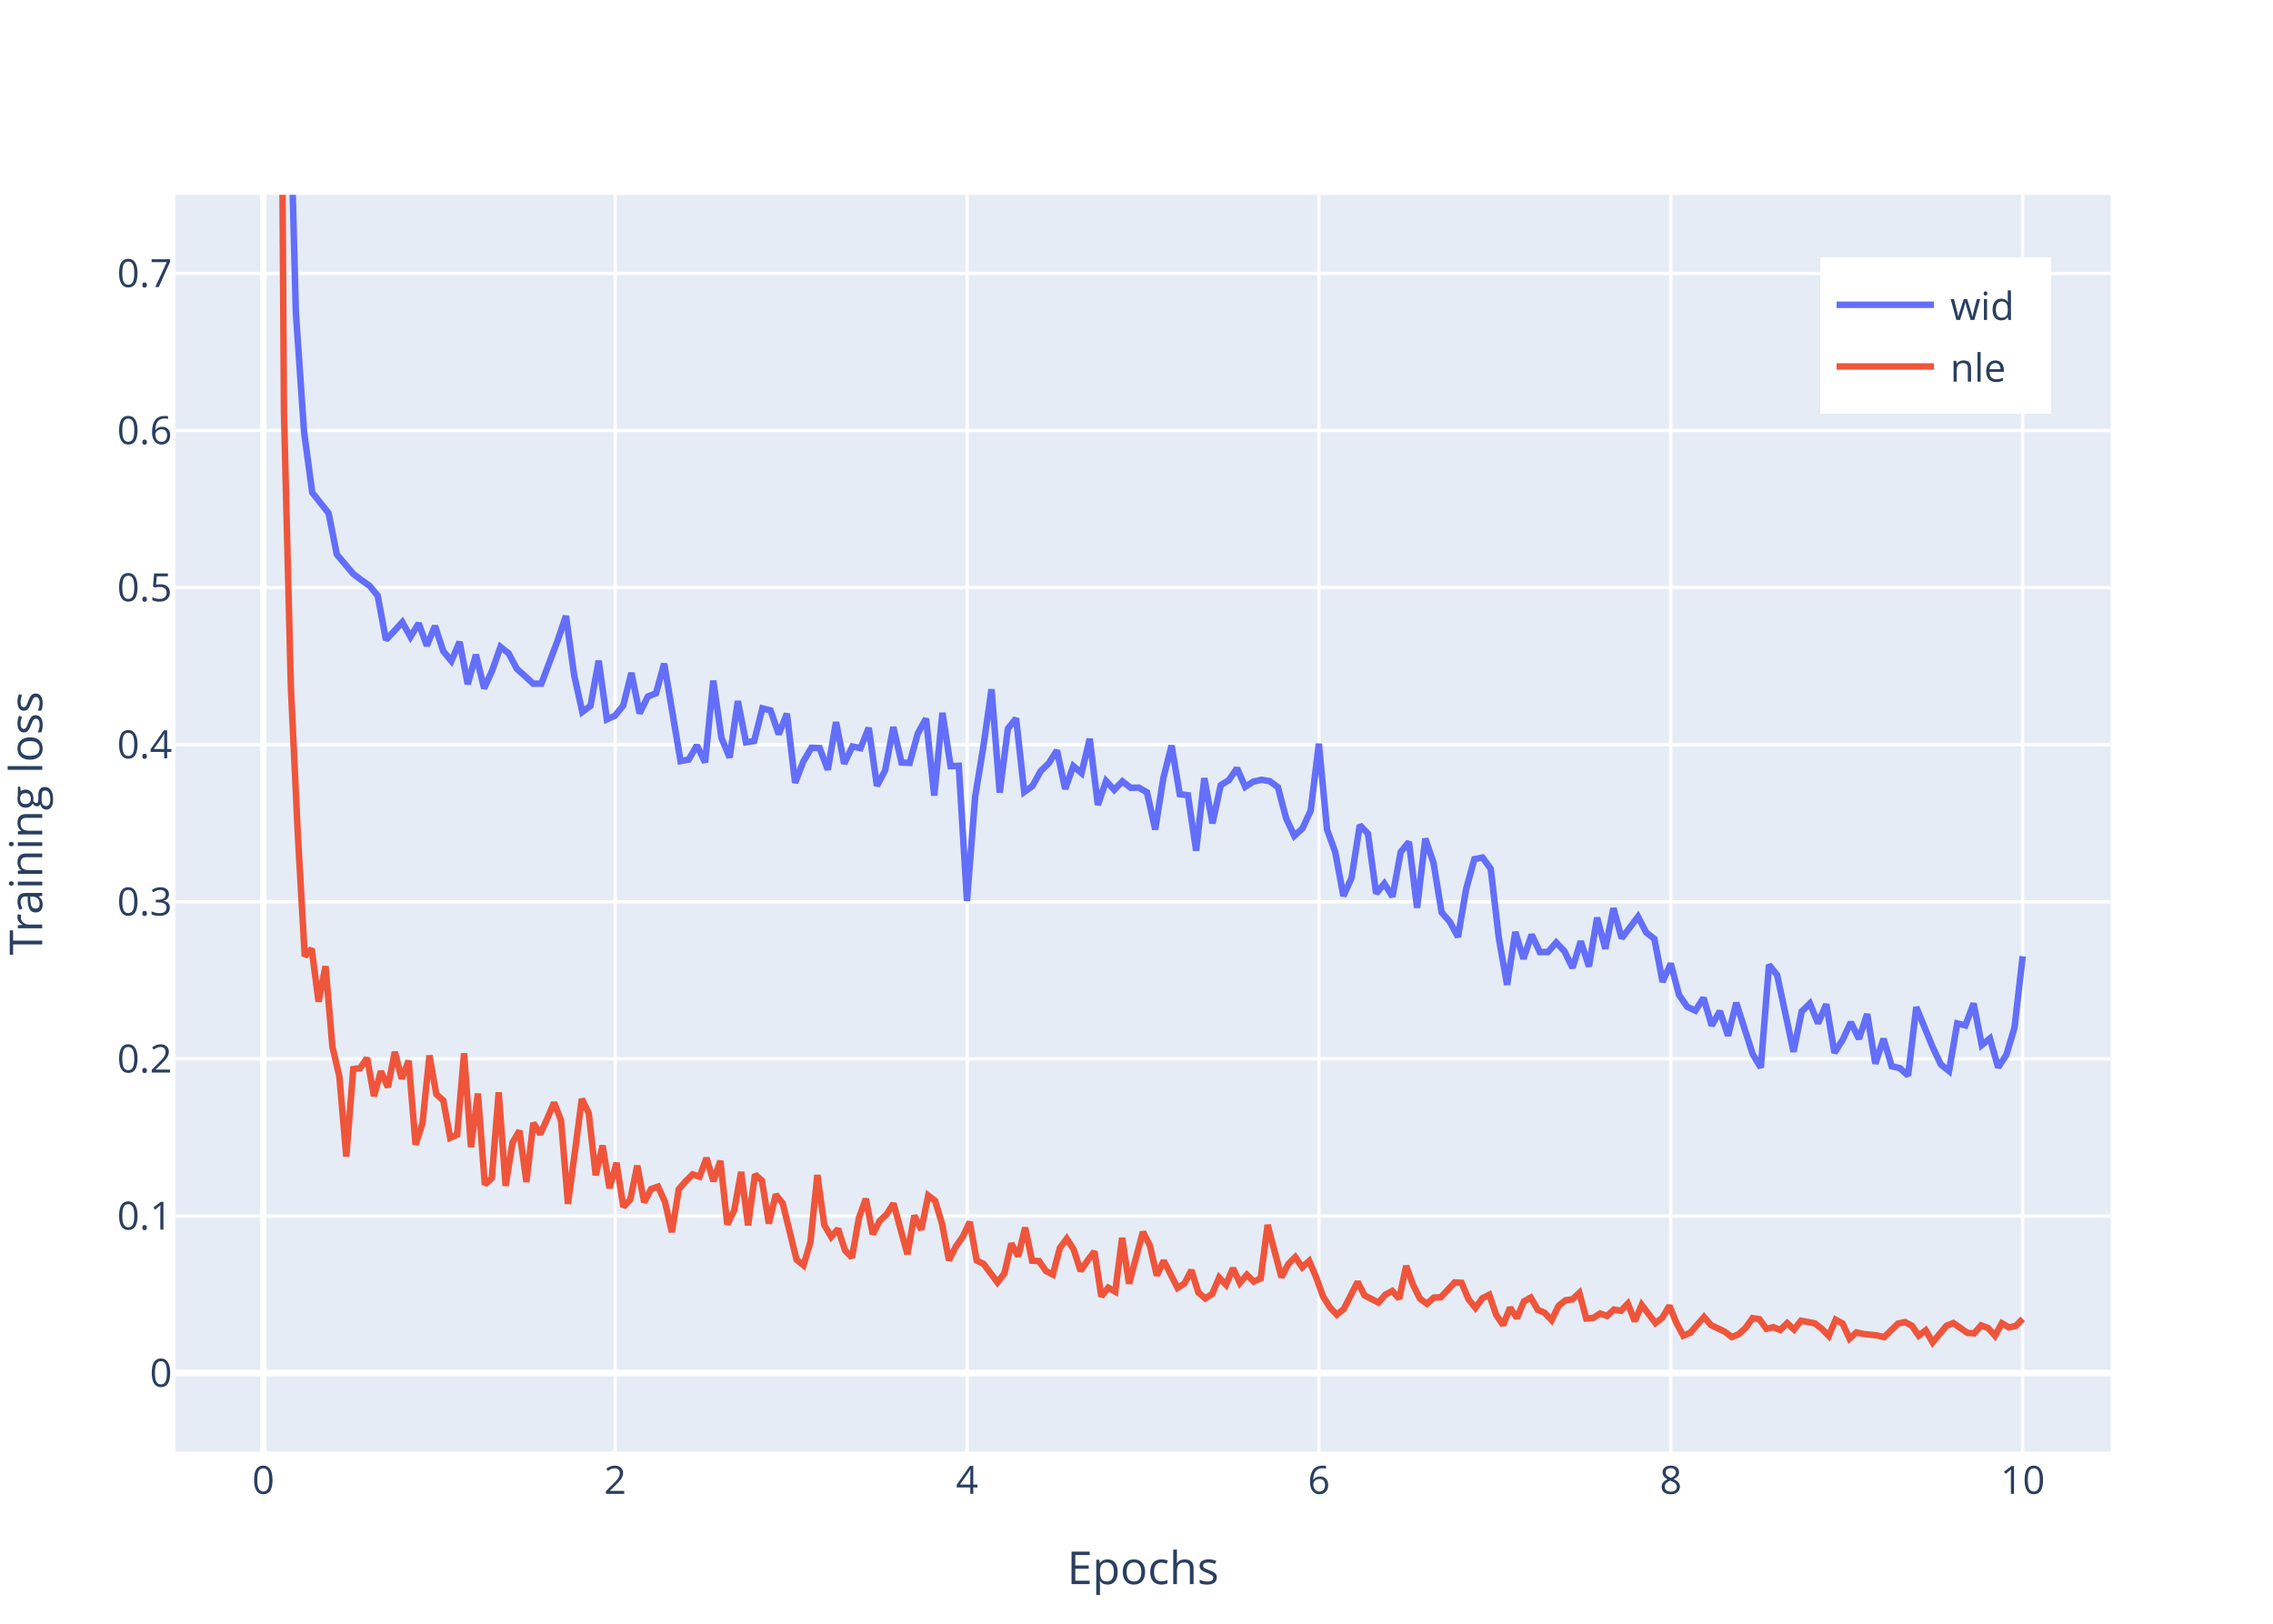
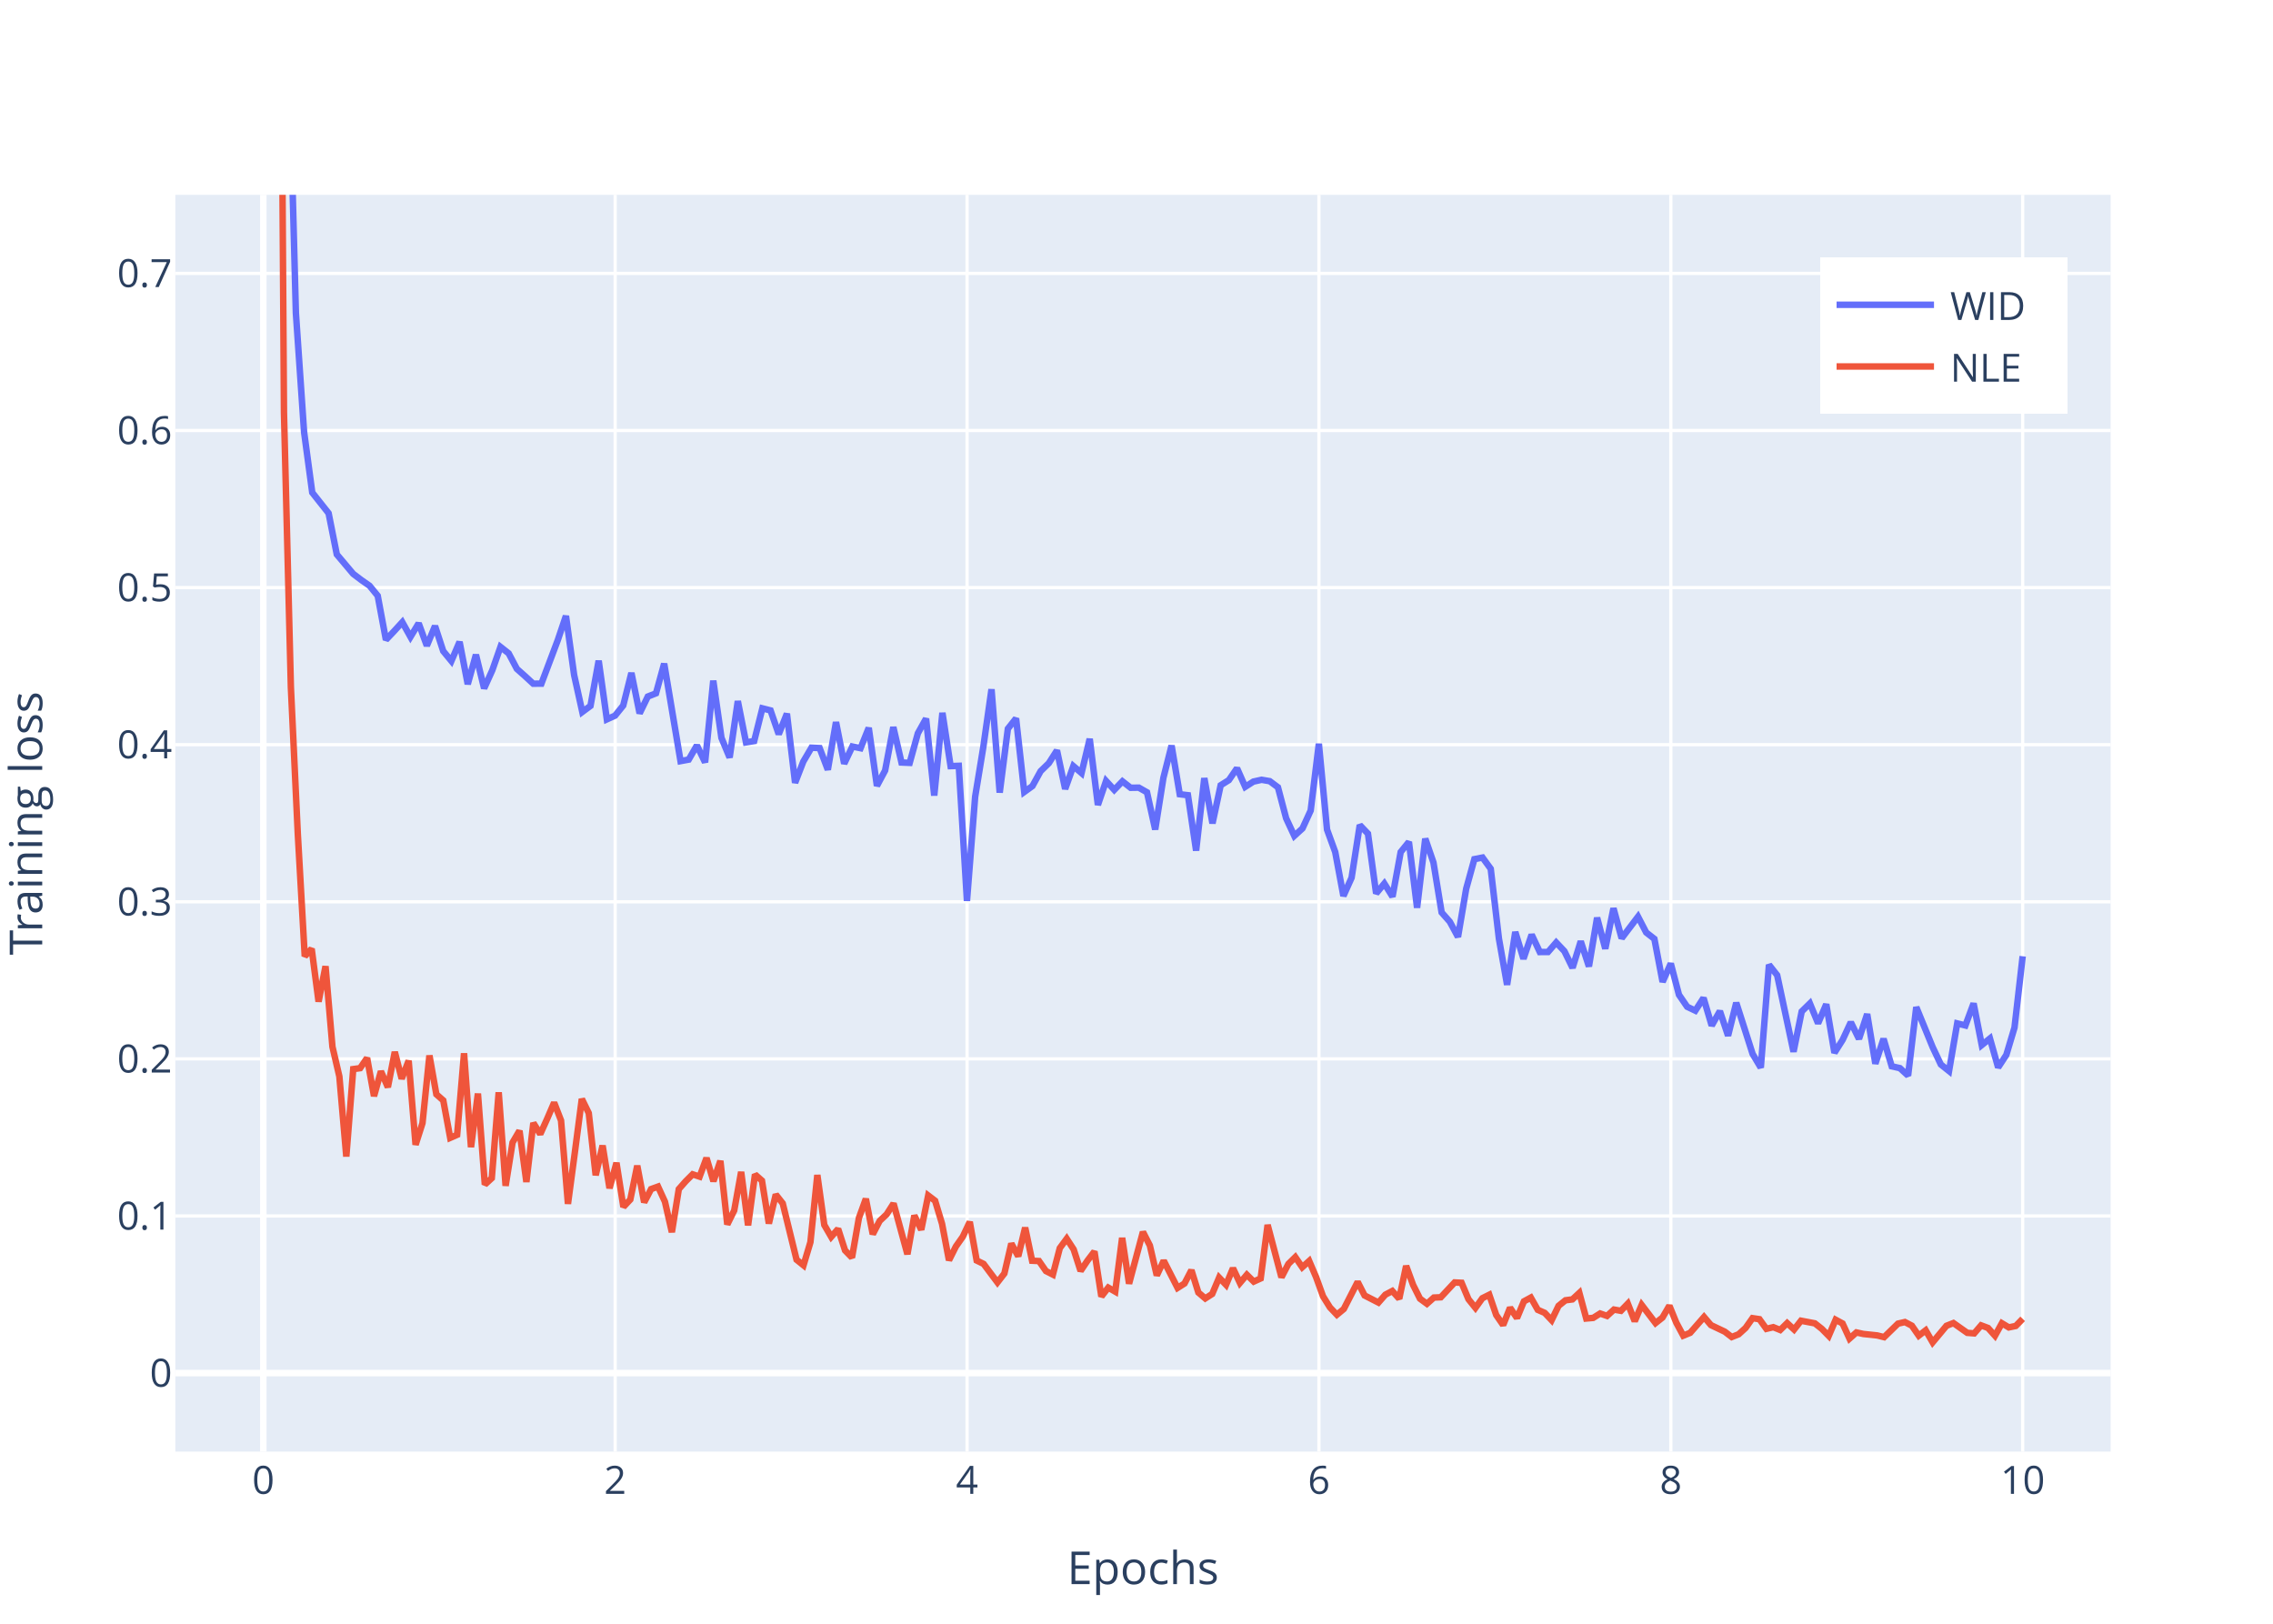
<svg xmlns="http://www.w3.org/2000/svg" class="main-svg" width="700" height="500" style="" viewBox="0 0 700 500">
  <rect x="0" y="0" width="700" height="500" style="fill: rgb(255, 255, 255); fill-opacity: 1;" />
-   <defs id="defs-74ca4a">
+   <defs id="defs-22270e">
    <g class="clips">
-       <clipPath id="clip74ca4axyplot" class="plotclip">
+       <clipPath id="clip22270exyplot" class="plotclip">
        <rect width="596" height="387" />
      </clipPath>
-       <clipPath class="axesclip" id="clip74ca4ax">
+       <clipPath class="axesclip" id="clip22270ex">
        <rect x="54" y="0" width="596" height="500" />
      </clipPath>
-       <clipPath class="axesclip" id="clip74ca4ay">
+       <clipPath class="axesclip" id="clip22270ey">
        <rect x="0" y="60" width="700" height="387" />
      </clipPath>
-       <clipPath class="axesclip" id="clip74ca4axy">
+       <clipPath class="axesclip" id="clip22270exy">
        <rect x="54" y="60" width="596" height="387" />
      </clipPath>
    </g>
    <g class="gradients" />
  </defs>
  <g class="bglayer">
    <rect class="bg" x="54" y="60" width="596" height="387" style="fill: rgb(229, 236, 246); fill-opacity: 1; stroke-width: 0;" />
  </g>
  <g class="layer-below">
    <g class="imagelayer" />
    <g class="shapelayer" />
  </g>
  <g class="cartesianlayer">
    <g class="subplot xy">
      <g class="layer-subplot">
        <g class="shapelayer" />
        <g class="imagelayer" />
      </g>
      <g class="gridlayer">
        <g class="x">
          <path class="xgrid crisp" transform="translate(189.45,0)" d="M0,60v387" style="stroke: rgb(255, 255, 255); stroke-opacity: 1; stroke-width: 1px;" />
          <path class="xgrid crisp" transform="translate(297.82,0)" d="M0,60v387" style="stroke: rgb(255, 255, 255); stroke-opacity: 1; stroke-width: 1px;" />
          <path class="xgrid crisp" transform="translate(406.18,0)" d="M0,60v387" style="stroke: rgb(255, 255, 255); stroke-opacity: 1; stroke-width: 1px;" />
          <path class="xgrid crisp" transform="translate(514.55,0)" d="M0,60v387" style="stroke: rgb(255, 255, 255); stroke-opacity: 1; stroke-width: 1px;" />
          <path class="xgrid crisp" transform="translate(622.91,0)" d="M0,60v387" style="stroke: rgb(255, 255, 255); stroke-opacity: 1; stroke-width: 1px;" />
        </g>
        <g class="y">
          <path class="ygrid crisp" transform="translate(0,374.44)" d="M54,0h596" style="stroke: rgb(255, 255, 255); stroke-opacity: 1; stroke-width: 1px;" />
          <path class="ygrid crisp" transform="translate(0,326.06)" d="M54,0h596" style="stroke: rgb(255, 255, 255); stroke-opacity: 1; stroke-width: 1px;" />
          <path class="ygrid crisp" transform="translate(0,277.69)" d="M54,0h596" style="stroke: rgb(255, 255, 255); stroke-opacity: 1; stroke-width: 1px;" />
          <path class="ygrid crisp" transform="translate(0,229.31)" d="M54,0h596" style="stroke: rgb(255, 255, 255); stroke-opacity: 1; stroke-width: 1px;" />
          <path class="ygrid crisp" transform="translate(0,180.94)" d="M54,0h596" style="stroke: rgb(255, 255, 255); stroke-opacity: 1; stroke-width: 1px;" />
          <path class="ygrid crisp" transform="translate(0,132.56)" d="M54,0h596" style="stroke: rgb(255, 255, 255); stroke-opacity: 1; stroke-width: 1px;" />
          <path class="ygrid crisp" transform="translate(0,84.19)" d="M54,0h596" style="stroke: rgb(255, 255, 255); stroke-opacity: 1; stroke-width: 1px;" />
        </g>
      </g>
      <g class="zerolinelayer">
        <path class="xzl zl crisp" transform="translate(81.09,0)" d="M0,60v387" style="stroke: rgb(255, 255, 255); stroke-opacity: 1; stroke-width: 2px;" />
        <path class="yzl zl crisp" transform="translate(0,422.81)" d="M54,0h596" style="stroke: rgb(255, 255, 255); stroke-opacity: 1; stroke-width: 2px;" />
      </g>
      <path class="xlines-below" />
      <path class="ylines-below" />
      <g class="overlines-below" />
      <g class="xaxislayer-below" />
      <g class="yaxislayer-below" />
      <g class="overaxes-below" />
-       <g class="plot" transform="translate(54,60)" clip-path="url('#clip74ca4axyplot')">
+       <g class="plot" transform="translate(54,60)" clip-path="url('#clip22270exyplot')">
        <g class="scatterlayer mlayer">
-           <g class="trace scatter traced7a644" style="stroke-miterlimit: 2; opacity: 1;">
+           <g class="trace scatter trace524d86" style="stroke-miterlimit: 2; opacity: 1;">
            <g class="fills" />
            <g class="errorbars" />
            <g class="lines">
              <path class="js-line" d="M29.56,-1274.66L34.6,-58.43L37.12,36.35L39.64,72.98L42.16,91.67L47.2,98.04L49.72,110.72L54.76,116.7L57.28,118.61L59.8,120.37L62.32,123.45L64.85,137.02L67.37,134.35L69.89,131.59L72.41,136.11L74.93,131.94L77.45,138.83L79.97,132.77L82.49,140.48L85.01,143.54L87.53,137.65L90.05,150.67L92.57,141.61L95.09,151.97L97.61,146.39L100.13,139.2L102.65,141.19L105.17,145.96L107.69,148.2L110.21,150.53L112.73,150.51L117.77,137.13L120.29,129.66L122.81,147.86L125.33,159.23L127.85,157.36L130.37,143.45L132.89,161.51L135.41,160.37L137.93,157.25L140.45,147.21L142.98,159.66L145.5,154.49L148.02,153.49L150.54,144.35L155.58,174.37L158.1,173.9L160.62,169.53L163.14,174.76L165.66,149.59L168.18,167.21L170.7,173.26L173.22,155.89L175.74,168.6L178.26,168.19L180.78,158.12L183.3,158.76L185.82,166.08L188.34,159.76L190.86,181.05L193.38,174.52L195.9,170.24L198.42,170.36L200.94,177.02L203.46,162.36L205.98,175.15L208.5,169.87L211.02,170.39L213.54,164.13L216.06,181.98L218.58,177.27L221.11,163.9L223.63,174.8L226.15,174.91L228.67,165.81L231.19,161.28L233.71,184.98L236.23,159.5L238.75,175.91L241.27,175.82L243.79,217.42L246.31,185.33L248.83,169.99L251.35,152.25L253.87,184.07L256.39,164.4L258.91,161.22L261.43,183.87L263.95,182.05L266.47,177.47L268.99,175.02L271.51,171.08L274.03,182.94L276.55,175.9L279.07,178.05L281.59,167.51L284.11,187.86L286.63,180.48L289.15,183.22L291.67,180.6L294.19,182.58L296.71,182.54L299.23,183.97L301.76,195.43L304.28,179.53L306.8,169.58L309.32,184.57L311.84,184.87L314.36,201.93L316.88,179.61L319.4,193.54L321.92,181.81L324.44,180.23L326.96,176.57L329.48,182.29L332,180.68L334.52,180.12L337.04,180.55L339.56,182.43L342.08,191.97L344.6,197.39L347.12,195.09L349.64,189.59L352.16,169.03L354.68,195.46L357.2,202.37L359.72,215.89L362.24,210.28L364.76,194.07L367.28,196.71L369.8,215.12L372.32,212.07L374.84,216.1L377.36,202.37L379.89,199.25L382.41,219.53L384.93,198.25L387.45,205.59L389.97,220.97L392.49,223.83L395.01,228.5L397.53,213.69L400.05,204.56L402.57,204.07L405.09,207.53L407.61,229.03L410.13,243.25L412.65,226.98L415.17,235.24L417.69,227.82L420.21,233.16L422.73,233.15L425.25,230.23L427.77,232.89L430.29,238.02L432.81,229.86L435.33,237.59L437.85,222.59L440.37,232.14L442.89,219.69L445.41,228.92L450.45,222.28L452.97,227.14L455.49,229.11L458.02,242.35L460.54,236.7L463.06,246.33L465.58,250.01L468.1,251.21L470.62,247.3L473.14,255.8L475.66,251.36L478.18,258.92L480.7,248.78L483.22,256.65L485.74,264.54L488.26,268.76L490.78,237.09L493.3,240.29L498.34,263.86L500.86,251.46L503.38,248.99L505.9,255.11L508.42,249.24L510.94,264.19L513.46,260.21L515.98,254.78L518.5,259.9L521.02,252.26L523.54,267.54L526.06,259.88L528.58,268.35L531.1,268.91L533.62,271.22L536.14,250.13L541.19,262.46L543.71,267.79L546.23,269.81L548.75,255.14L551.27,255.77L553.79,248.98L556.31,261.81L558.83,259.78L561.35,268.69L563.87,264.85L566.39,256.43L568.91,234.46" style="vector-effect: non-scaling-stroke; fill: none; stroke: rgb(99, 110, 250); stroke-opacity: 1; stroke-width: 2px; opacity: 1;" />
            </g>
            <g class="points" />
            <g class="text" />
          </g>
-           <g class="trace scatter trace19d786" style="stroke-miterlimit: 2; opacity: 1;">
+           <g class="trace scatter trace71f826" style="stroke-miterlimit: 2; opacity: 1;">
            <g class="fills" />
            <g class="errorbars" />
            <g class="lines">
              <path class="js-line" d="M29.18,-822.39L31.31,-258.72L33.45,67.02L35.58,151.61L37.71,196.75L39.85,234.47L41.98,232.16L44.11,248.44L46.25,237.53L48.38,262.33L50.51,271.48L52.65,296.14L54.78,269.21L56.91,268.92L59.05,265.78L61.18,277.53L63.31,269.89L65.45,274.77L67.58,263.92L69.71,272.18L71.85,266.63L73.98,292.51L76.11,285.84L78.25,265.01L80.38,276.97L82.51,278.85L84.65,290.38L86.78,289.44L88.91,264.34L91.05,293.25L93.18,276.74L95.31,304.76L97.45,302.79L99.58,276.35L101.71,305.15L103.85,291.81L105.98,288.19L108.11,303.97L110.25,285.79L112.38,289.22L114.51,284.5L116.65,279.53L118.78,285.04L120.91,310.71L123.05,294.71L125.18,278.4L127.31,282.75L129.45,301.89L131.58,292.75L133.71,305.89L135.85,298.06L137.98,311.64L140.11,309.38L142.25,298.95L144.38,310.23L146.51,306.16L148.65,305.39L150.78,310.05L152.91,319.42L155.05,306.16L157.18,303.74L159.31,301.61L161.45,302.32L163.58,296.58L165.71,303.74L167.85,297.47L169.98,317.05L172.11,312.73L174.25,300.86L176.38,317.32L178.51,301.66L180.65,303.55L182.78,316.76L184.91,307.84L187.05,310.56L191.31,327.9L193.45,329.62L195.58,322.5L197.71,301.82L199.85,317.2L201.98,320.87L204.11,318.42L206.25,325.05L208.38,327.24L210.51,315.06L212.65,309.15L214.78,320.05L216.91,315.95L219.05,313.93L221.18,310.59L223.31,318.38L225.45,326.21L227.58,314.29L229.71,318.67L231.85,308.13L233.98,309.75L236.11,316.82L238.25,328.07L240.38,323.83L242.51,320.8L244.65,316.26L246.78,328.15L248.91,329.19L253.18,334.89L255.31,332.14L257.45,322.93L259.58,326.84L261.71,318.02L263.85,328.22L265.98,328.32L268.11,331.39L270.25,332.48L272.38,324.33L274.51,321.44L276.65,324.74L278.78,331.36L280.91,328.18L283.05,325.37L285.18,339.22L287.31,336.5L289.45,337.73L291.58,321.18L293.71,335.28L297.98,319.35L300.11,323.52L302.25,332.74L304.38,328.21L308.65,336.58L310.78,335.23L312.91,331.13L315.05,338L317.18,339.82L319.31,338.45L321.45,333.41L323.58,335.64L325.71,330.54L327.85,335.06L329.98,332.54L332.11,334.64L334.24,333.67L336.38,317.19L340.64,333.31L342.78,329.2L344.91,327.11L347.04,330.22L349.18,328.3L351.31,333.28L353.44,339.17L355.58,342.6L357.71,344.84L359.84,343.08L364.11,334.74L366.24,338.91L370.51,341.1L372.64,338.67L374.78,337.54L376.91,339.91L379.04,329.82L381.18,335.67L383.31,339.91L385.44,341.47L387.58,339.56L389.71,339.47L393.98,334.9L396.11,335.01L398.24,340.07L400.38,342.73L402.51,339.76L404.64,338.7L406.78,344.94L408.91,348.02L411.04,342.7L413.18,345.86L415.31,340.73L417.44,339.57L419.58,343.34L421.71,344.27L423.84,346.52L425.98,342.11L428.11,340.4L430.24,340.12L432.38,338.13L434.51,346.01L436.64,345.82L438.78,344.47L440.91,345.21L443.04,343.26L445.18,343.64L447.31,341.44L449.44,346.84L451.58,341.83L455.84,347.42L457.98,345.72L460.11,342.07L462.24,347.3L464.38,351.29L466.51,350.42L470.78,345.54L472.91,348.04L477.18,350.07L479.31,351.71L481.44,350.86L483.58,348.91L485.71,345.9L487.84,346.22L489.98,349.19L492.11,348.68L494.24,349.54L496.38,347.43L498.51,349.4L500.64,346.69L504.91,347.5L507.04,349.18L509.18,351.36L511.31,346.39L513.44,347.54L515.58,352.19L517.71,350.3L519.84,350.77L524.11,351.22L526.24,351.75L530.51,347.59L532.64,347.1L534.78,348.22L536.91,351.29L539.04,349.65L541.18,353.36L545.44,348.25L547.58,347.41L551.84,350.42L553.98,350.59L556.11,348.12L558.24,348.92L560.38,351.31L562.51,347.47L564.64,348.75L566.78,348.3L568.91,346.11" style="vector-effect: non-scaling-stroke; fill: none; stroke: rgb(239, 85, 59); stroke-opacity: 1; stroke-width: 2px; opacity: 1;" />
            </g>
            <g class="points" />
            <g class="text" />
          </g>
        </g>
      </g>
      <g class="overplot" />
      <path class="xlines-above crisp" d="M0,0" style="fill: none;" />
      <path class="ylines-above crisp" d="M0,0" style="fill: none;" />
      <g class="overlines-above" />
      <g class="xaxislayer-above">
        <g class="xtick">
          <text text-anchor="middle" x="0" y="460" transform="translate(81.09,0)" style="font-family: 'Open Sans', verdana, arial, sans-serif; font-size: 12px; fill: rgb(42, 63, 95); fill-opacity: 1; white-space: pre;">0</text>
        </g>
        <g class="xtick">
          <text text-anchor="middle" x="0" y="460" transform="translate(189.45,0)" style="font-family: 'Open Sans', verdana, arial, sans-serif; font-size: 12px; fill: rgb(42, 63, 95); fill-opacity: 1; white-space: pre;">2</text>
        </g>
        <g class="xtick">
          <text text-anchor="middle" x="0" y="460" transform="translate(297.82,0)" style="font-family: 'Open Sans', verdana, arial, sans-serif; font-size: 12px; fill: rgb(42, 63, 95); fill-opacity: 1; white-space: pre;">4</text>
        </g>
        <g class="xtick">
          <text text-anchor="middle" x="0" y="460" transform="translate(406.18,0)" style="font-family: 'Open Sans', verdana, arial, sans-serif; font-size: 12px; fill: rgb(42, 63, 95); fill-opacity: 1; white-space: pre;">6</text>
        </g>
        <g class="xtick">
          <text text-anchor="middle" x="0" y="460" transform="translate(514.55,0)" style="font-family: 'Open Sans', verdana, arial, sans-serif; font-size: 12px; fill: rgb(42, 63, 95); fill-opacity: 1; white-space: pre;">8</text>
        </g>
        <g class="xtick">
          <text text-anchor="middle" x="0" y="460" transform="translate(622.91,0)" style="font-family: 'Open Sans', verdana, arial, sans-serif; font-size: 12px; fill: rgb(42, 63, 95); fill-opacity: 1; white-space: pre;">10</text>
        </g>
      </g>
      <g class="yaxislayer-above">
        <g class="ytick">
          <text text-anchor="end" x="53" y="4.2" transform="translate(0,422.81)" style="font-family: 'Open Sans', verdana, arial, sans-serif; font-size: 12px; fill: rgb(42, 63, 95); fill-opacity: 1; white-space: pre;">0</text>
        </g>
        <g class="ytick">
          <text text-anchor="end" x="53" y="4.2" transform="translate(0,374.44)" style="font-family: 'Open Sans', verdana, arial, sans-serif; font-size: 12px; fill: rgb(42, 63, 95); fill-opacity: 1; white-space: pre;">0.1</text>
        </g>
        <g class="ytick">
          <text text-anchor="end" x="53" y="4.2" transform="translate(0,326.06)" style="font-family: 'Open Sans', verdana, arial, sans-serif; font-size: 12px; fill: rgb(42, 63, 95); fill-opacity: 1; white-space: pre;">0.2</text>
        </g>
        <g class="ytick">
          <text text-anchor="end" x="53" y="4.2" transform="translate(0,277.69)" style="font-family: 'Open Sans', verdana, arial, sans-serif; font-size: 12px; fill: rgb(42, 63, 95); fill-opacity: 1; white-space: pre;">0.3</text>
        </g>
        <g class="ytick">
          <text text-anchor="end" x="53" y="4.2" transform="translate(0,229.31)" style="font-family: 'Open Sans', verdana, arial, sans-serif; font-size: 12px; fill: rgb(42, 63, 95); fill-opacity: 1; white-space: pre;">0.4</text>
        </g>
        <g class="ytick">
          <text text-anchor="end" x="53" y="4.2" transform="translate(0,180.94)" style="font-family: 'Open Sans', verdana, arial, sans-serif; font-size: 12px; fill: rgb(42, 63, 95); fill-opacity: 1; white-space: pre;">0.5</text>
        </g>
        <g class="ytick">
          <text text-anchor="end" x="53" y="4.2" transform="translate(0,132.56)" style="font-family: 'Open Sans', verdana, arial, sans-serif; font-size: 12px; fill: rgb(42, 63, 95); fill-opacity: 1; white-space: pre;">0.6</text>
        </g>
        <g class="ytick">
          <text text-anchor="end" x="53" y="4.2" transform="translate(0,84.19)" style="font-family: 'Open Sans', verdana, arial, sans-serif; font-size: 12px; fill: rgb(42, 63, 95); fill-opacity: 1; white-space: pre;">0.7</text>
        </g>
      </g>
      <g class="overaxes-above" />
    </g>
  </g>
  <g class="polarlayer" />
  <g class="ternarylayer" />
  <g class="geolayer" />
  <g class="funnelarealayer" />
  <g class="pielayer" />
  <g class="treemaplayer" />
  <g class="sunburstlayer" />
  <g class="glimages" />
-   <defs id="topdefs-74ca4a">
+   <defs id="topdefs-22270e">
    <g class="clips" />
-     <clipPath id="legend74ca4a">
-       <rect width="71" height="48" x="0" y="0" />
+     <clipPath id="legend22270e">
+       <rect width="76" height="48" x="0" y="0" />
    </clipPath>
  </defs>
  <g class="layer-above">
    <g class="imagelayer" />
    <g class="shapelayer" />
  </g>
  <g class="infolayer">
    <g class="legend" pointer-events="all" transform="translate(560.6,79.35)">
-       <rect class="bg" shape-rendering="crispEdges" width="71" height="48" x="0" y="0" style="stroke: rgb(68, 68, 68); stroke-opacity: 1; fill: rgb(255, 255, 255); fill-opacity: 1; stroke-width: 0px;" />
-       <g class="scrollbox" transform="" clip-path="url('#legend74ca4a')">
+       <rect class="bg" shape-rendering="crispEdges" style="stroke: rgb(68, 68, 68); stroke-opacity: 1; fill: rgb(255, 255, 255); fill-opacity: 1; stroke-width: 0px;" width="76" height="48" x="0" y="0" />
+       <g class="scrollbox" transform="" clip-path="url('#legend22270e')">
        <g class="groups">
          <g class="traces" transform="translate(0,14.5)" style="opacity: 1;">
-             <text class="legendtext" text-anchor="start" x="40" y="4.68" style="font-family: 'Open Sans', verdana, arial, sans-serif; font-size: 12px; fill: rgb(42, 63, 95); fill-opacity: 1; white-space: pre;">wid  </text>
+             <text class="legendtext" text-anchor="start" x="40" y="4.68" style="font-family: 'Open Sans', verdana, arial, sans-serif; font-size: 12px; fill: rgb(42, 63, 95); fill-opacity: 1; white-space: pre;">WID  </text>
            <g class="layers" style="opacity: 1;">
              <g class="legendfill" />
              <g class="legendlines">
                <path class="js-line" d="M5,0h30" style="fill: none; stroke: rgb(99, 110, 250); stroke-opacity: 1; stroke-width: 2px;" />
              </g>
              <g class="legendsymbols">
                <g class="legendpoints" />
              </g>
            </g>
-             <rect class="legendtoggle" x="0" y="-9.5" width="65.688" height="19" style="fill: rgb(0, 0, 0); fill-opacity: 0;" />
+             <rect class="legendtoggle" x="0" y="-9.5" width="70.016" height="19" style="fill: rgb(0, 0, 0); fill-opacity: 0;" />
          </g>
          <g class="traces" transform="translate(0,33.5)" style="opacity: 1;">
-             <text class="legendtext" text-anchor="start" x="40" y="4.68" style="font-family: 'Open Sans', verdana, arial, sans-serif; font-size: 12px; fill: rgb(42, 63, 95); fill-opacity: 1; white-space: pre;">nle  </text>
+             <text class="legendtext" text-anchor="start" x="40" y="4.68" style="font-family: 'Open Sans', verdana, arial, sans-serif; font-size: 12px; fill: rgb(42, 63, 95); fill-opacity: 1; white-space: pre;">NLE  </text>
            <g class="layers" style="opacity: 1;">
              <g class="legendfill" />
              <g class="legendlines">
                <path class="js-line" d="M5,0h30" style="fill: none; stroke: rgb(239, 85, 59); stroke-opacity: 1; stroke-width: 2px;" />
              </g>
              <g class="legendsymbols">
                <g class="legendpoints" />
              </g>
            </g>
-             <rect class="legendtoggle" x="0" y="-9.5" width="65.688" height="19" style="fill: rgb(0, 0, 0); fill-opacity: 0;" />
+             <rect class="legendtoggle" x="0" y="-9.5" width="70.016" height="19" style="fill: rgb(0, 0, 0); fill-opacity: 0;" />
          </g>
        </g>
      </g>
-       <rect class="scrollbar" rx="20" ry="3" width="0" height="0" x="0" y="0" style="fill: rgb(128, 139, 164); fill-opacity: 1;" />
+       <rect class="scrollbar" rx="20" ry="3" width="0" height="0" style="fill: rgb(128, 139, 164); fill-opacity: 1;" x="0" y="0" />
    </g>
    <g class="g-gtitle" />
    <g class="g-xtitle">
      <text class="xtitle" x="352" y="487.8" text-anchor="middle" style="font-family: 'Open Sans', verdana, arial, sans-serif; font-size: 14px; fill: rgb(42, 63, 95); opacity: 1; font-weight: normal; white-space: pre;">Epochs</text>
    </g>
    <g class="g-ytitle" transform="translate(1.487305,0)">
      <text class="ytitle" transform="rotate(-90,11.5125,253.5)" x="11.513" y="253.5" text-anchor="middle" style="font-family: 'Open Sans', verdana, arial, sans-serif; font-size: 14px; fill: rgb(42, 63, 95); opacity: 1; font-weight: normal; white-space: pre;">Training loss</text>
    </g>
  </g>
</svg>
